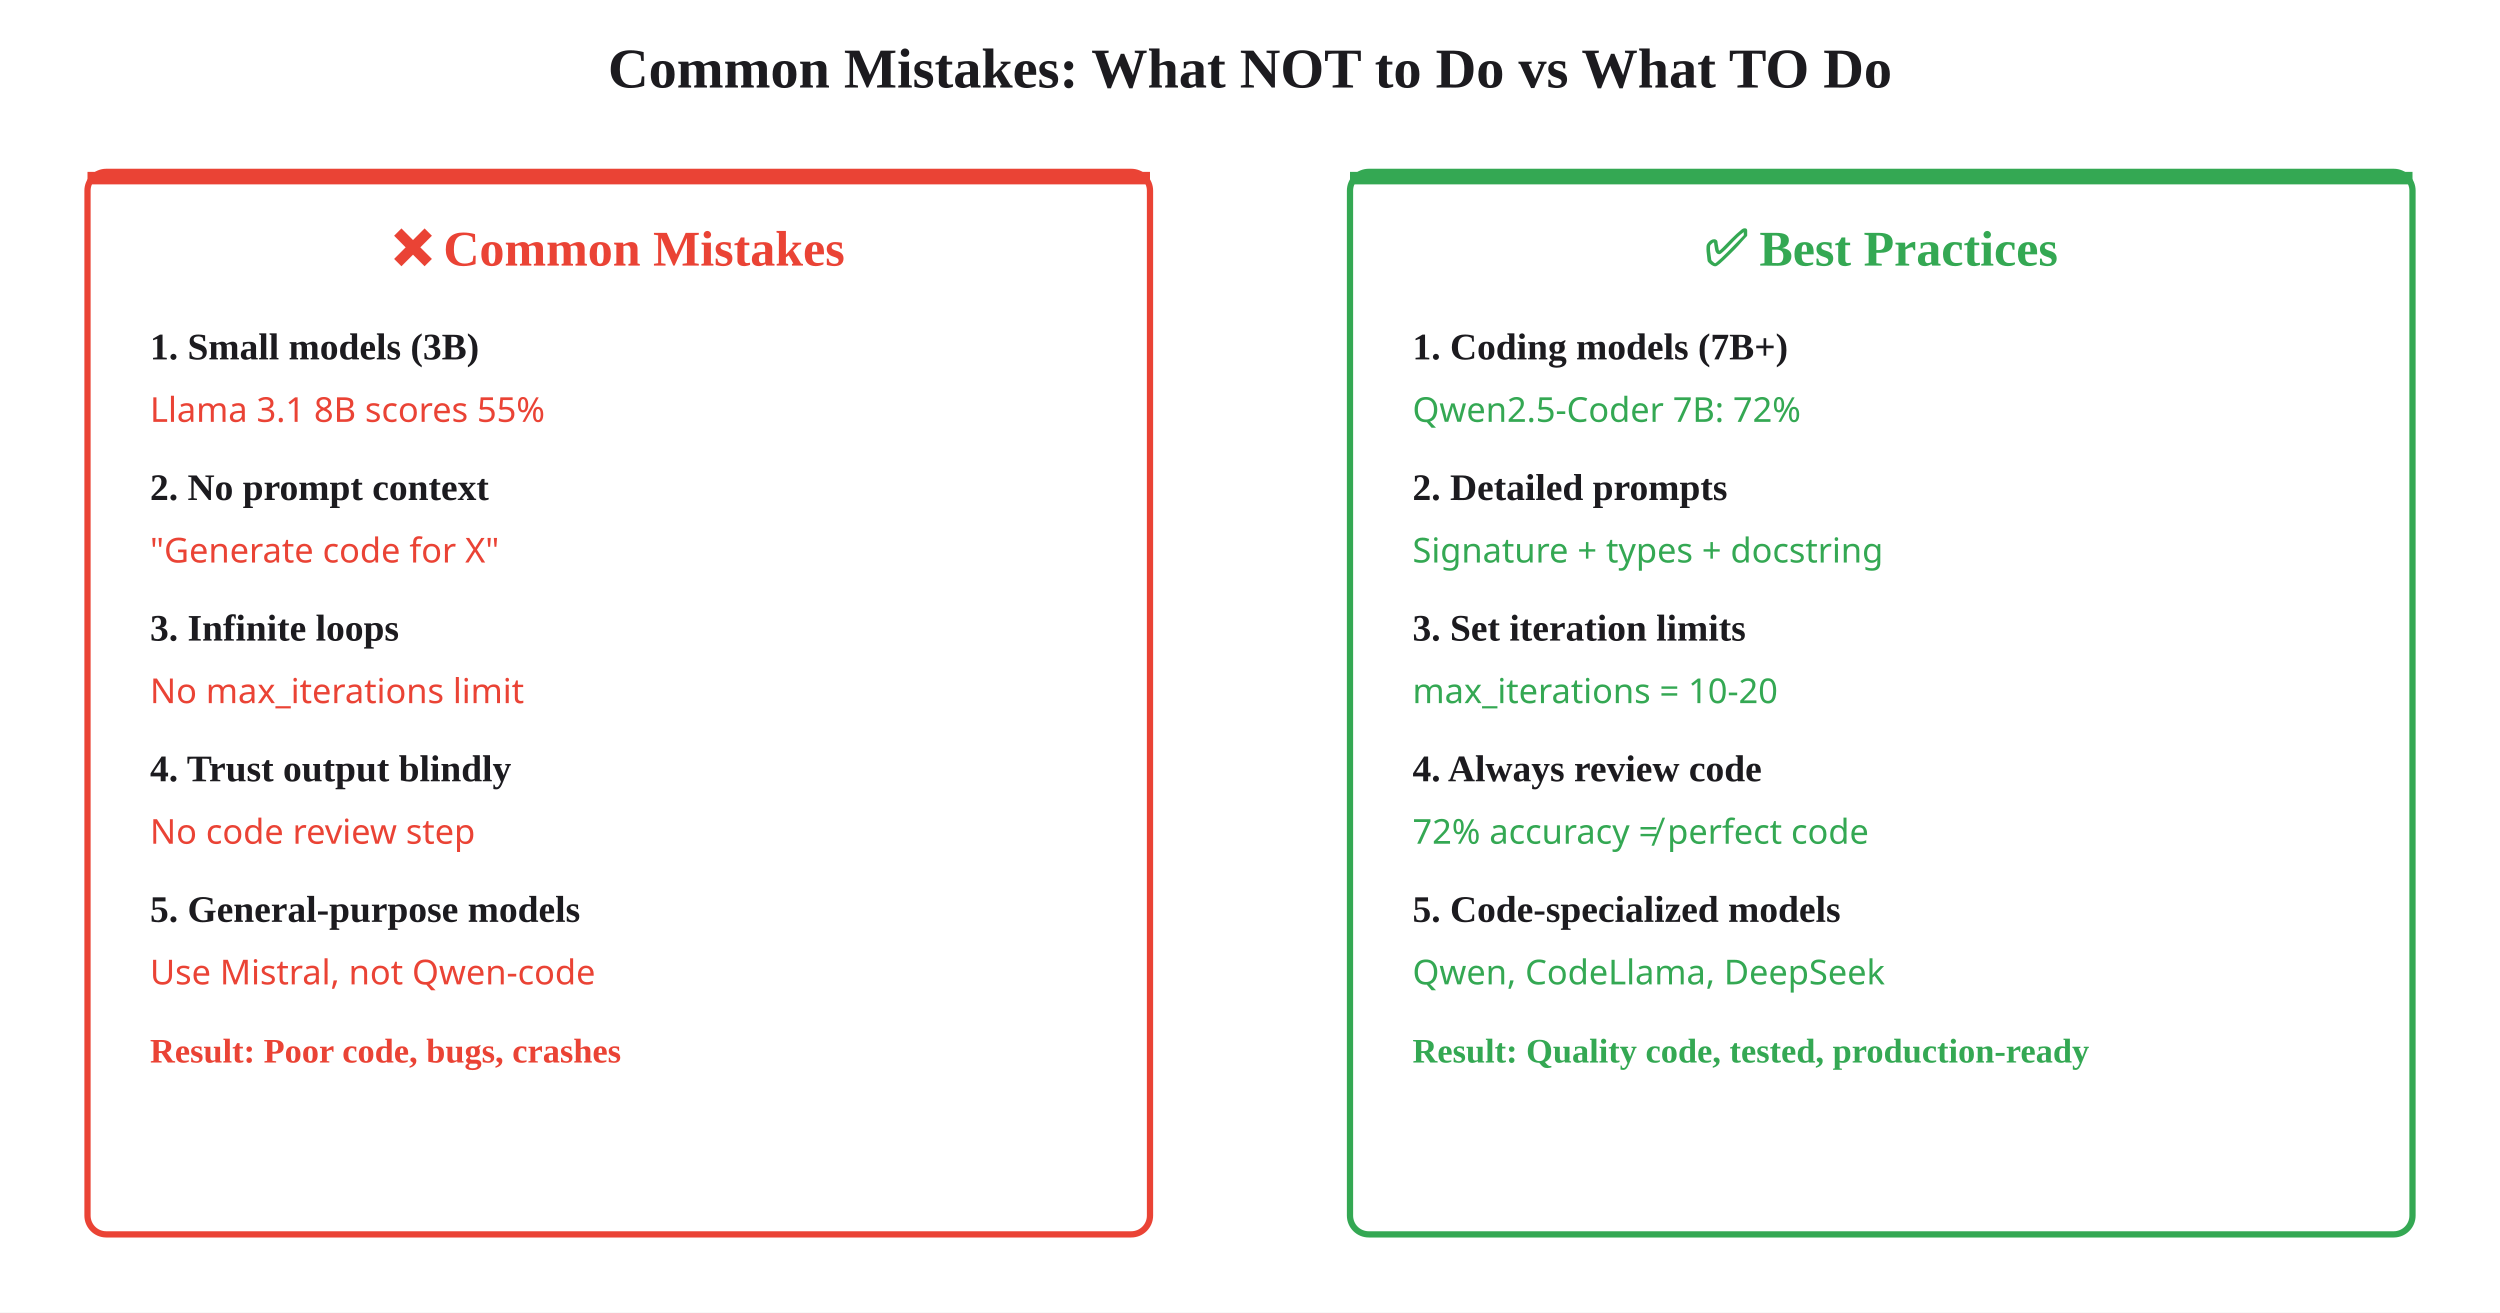
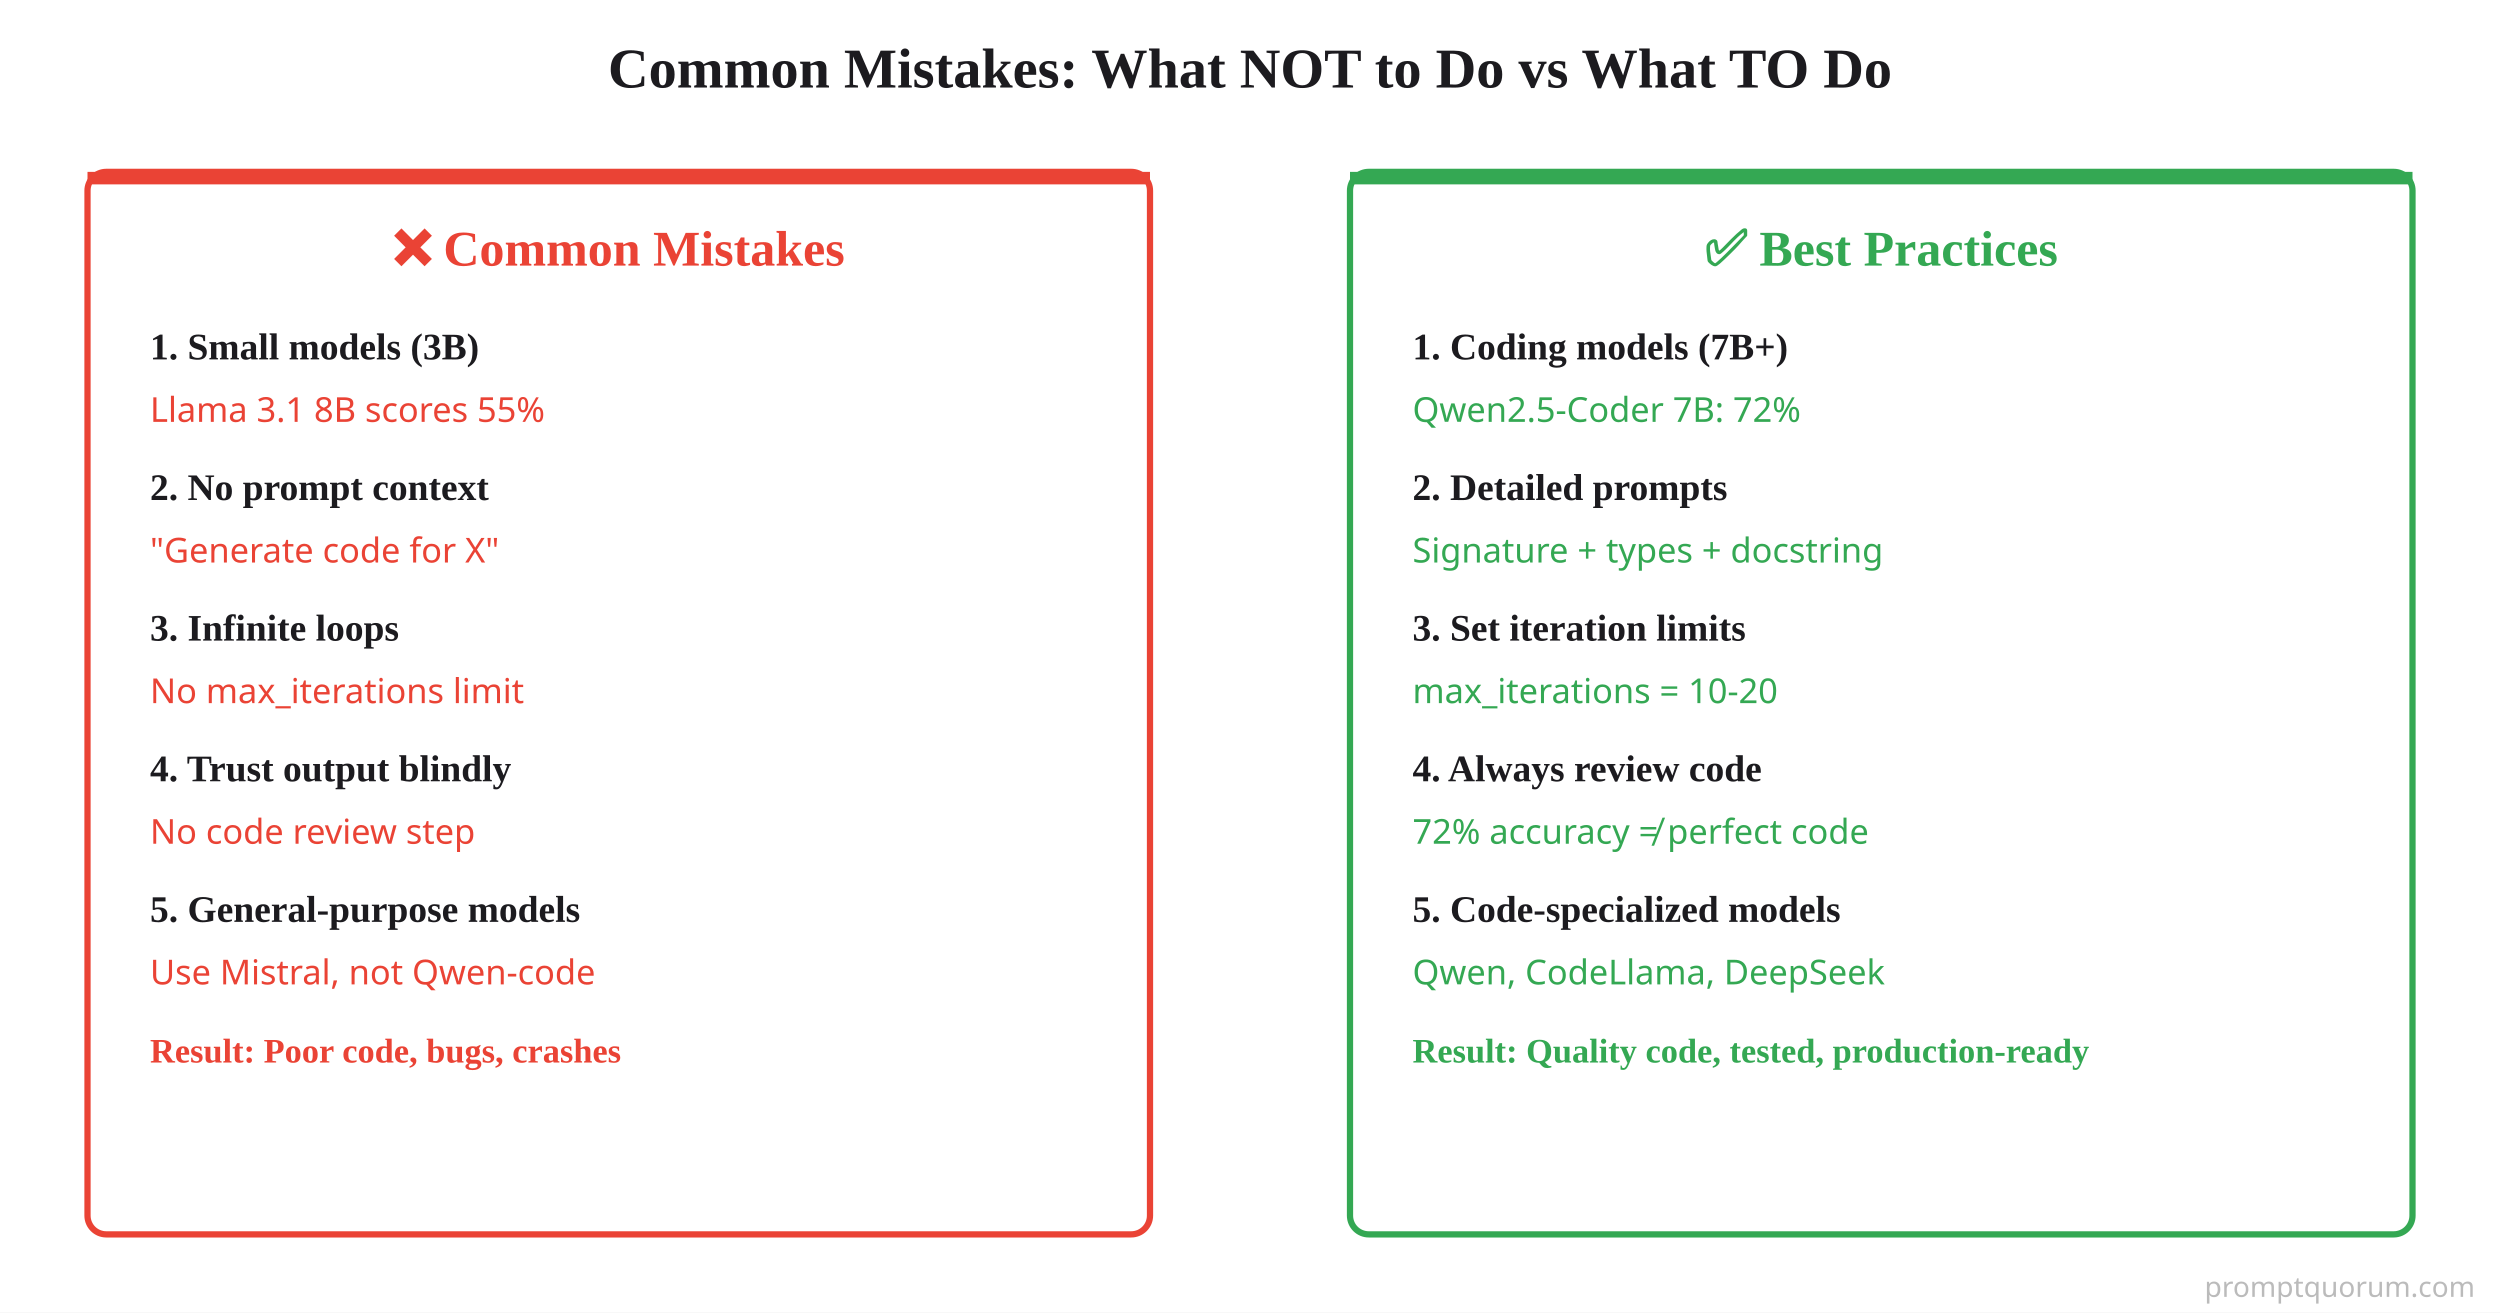
<svg xmlns="http://www.w3.org/2000/svg" viewBox="0 0 800 420">
  <rect width="800" height="420" fill="#FFFFFF" />
  <text x="400" y="28" font-size="18" font-weight="700" fill="#1C1B1F" text-anchor="middle">Common Mistakes: What NOT to Do vs What TO Do</text>
  <rect x="28" y="55" width="340" height="340" rx="6" fill="#FFFFFF" stroke="#EA4335" stroke-width="2" />
  <rect x="28" y="55" width="340" height="4" rx="0" fill="#EA4335" />
  <text x="198" y="85" font-size="16" font-weight="700" fill="#EA4335" text-anchor="middle">❌ Common Mistakes</text>
  <text x="48" y="115" font-size="12" font-weight="700" fill="#1C1B1F">1. Small models (3B)</text>
  <text x="48" y="135" font-family="'SF Mono'" font-size="11" fill="#EA4335">Llama 3.1 8B scores 55%</text>
  <text x="48" y="160" font-size="12" font-weight="700" fill="#1C1B1F">2. No prompt context</text>
  <text x="48" y="180" font-family="'SF Mono'" font-size="11" fill="#EA4335">"Generate code for X"</text>
  <text x="48" y="205" font-size="12" font-weight="700" fill="#1C1B1F">3. Infinite loops</text>
  <text x="48" y="225" font-family="'SF Mono'" font-size="11" fill="#EA4335">No max_iterations limit</text>
  <text x="48" y="250" font-size="12" font-weight="700" fill="#1C1B1F">4. Trust output blindly</text>
  <text x="48" y="270" font-family="'SF Mono'" font-size="11" fill="#EA4335">No code review step</text>
  <text x="48" y="295" font-size="12" font-weight="700" fill="#1C1B1F">5. General-purpose models</text>
  <text x="48" y="315" font-family="'SF Mono'" font-size="11" fill="#EA4335">Use Mistral, not Qwen-code</text>
  <text x="48" y="340" font-size="11" fill="#EA4335" font-weight="600">Result: Poor code, bugs, crashes</text>
  <rect x="432" y="55" width="340" height="340" rx="6" fill="#FFFFFF" stroke="#34A853" stroke-width="2" />
  <rect x="432" y="55" width="340" height="4" rx="0" fill="#34A853" />
  <text x="602" y="85" font-size="16" font-weight="700" fill="#34A853" text-anchor="middle">✅ Best Practices</text>
  <text x="452" y="115" font-size="12" font-weight="700" fill="#1C1B1F">1. Coding models (7B+)</text>
  <text x="452" y="135" font-family="'SF Mono'" font-size="11" fill="#34A853">Qwen2.5-Coder 7B: 72%</text>
  <text x="452" y="160" font-size="12" font-weight="700" fill="#1C1B1F">2. Detailed prompts</text>
  <text x="452" y="180" font-family="'SF Mono'" font-size="11" fill="#34A853">Signature + types + docstring</text>
  <text x="452" y="205" font-size="12" font-weight="700" fill="#1C1B1F">3. Set iteration limits</text>
  <text x="452" y="225" font-family="'SF Mono'" font-size="11" fill="#34A853">max_iterations = 10-20</text>
  <text x="452" y="250" font-size="12" font-weight="700" fill="#1C1B1F">4. Always review code</text>
  <text x="452" y="270" font-family="'SF Mono'" font-size="11" fill="#34A853">72% accuracy ≠ perfect code</text>
  <text x="452" y="295" font-size="12" font-weight="700" fill="#1C1B1F">5. Code-specialized models</text>
  <text x="452" y="315" font-family="'SF Mono'" font-size="11" fill="#34A853">Qwen, CodeLlama, DeepSeek</text>
  <text x="452" y="340" font-size="11" fill="#34A853" font-weight="600">Result: Quality code, tested, production-ready</text>
+   <text x="792" y="415" font-family="system-ui,sans-serif" font-size="9" fill="#BBBBBB" text-anchor="end">promptquorum.com</text>
</svg>
